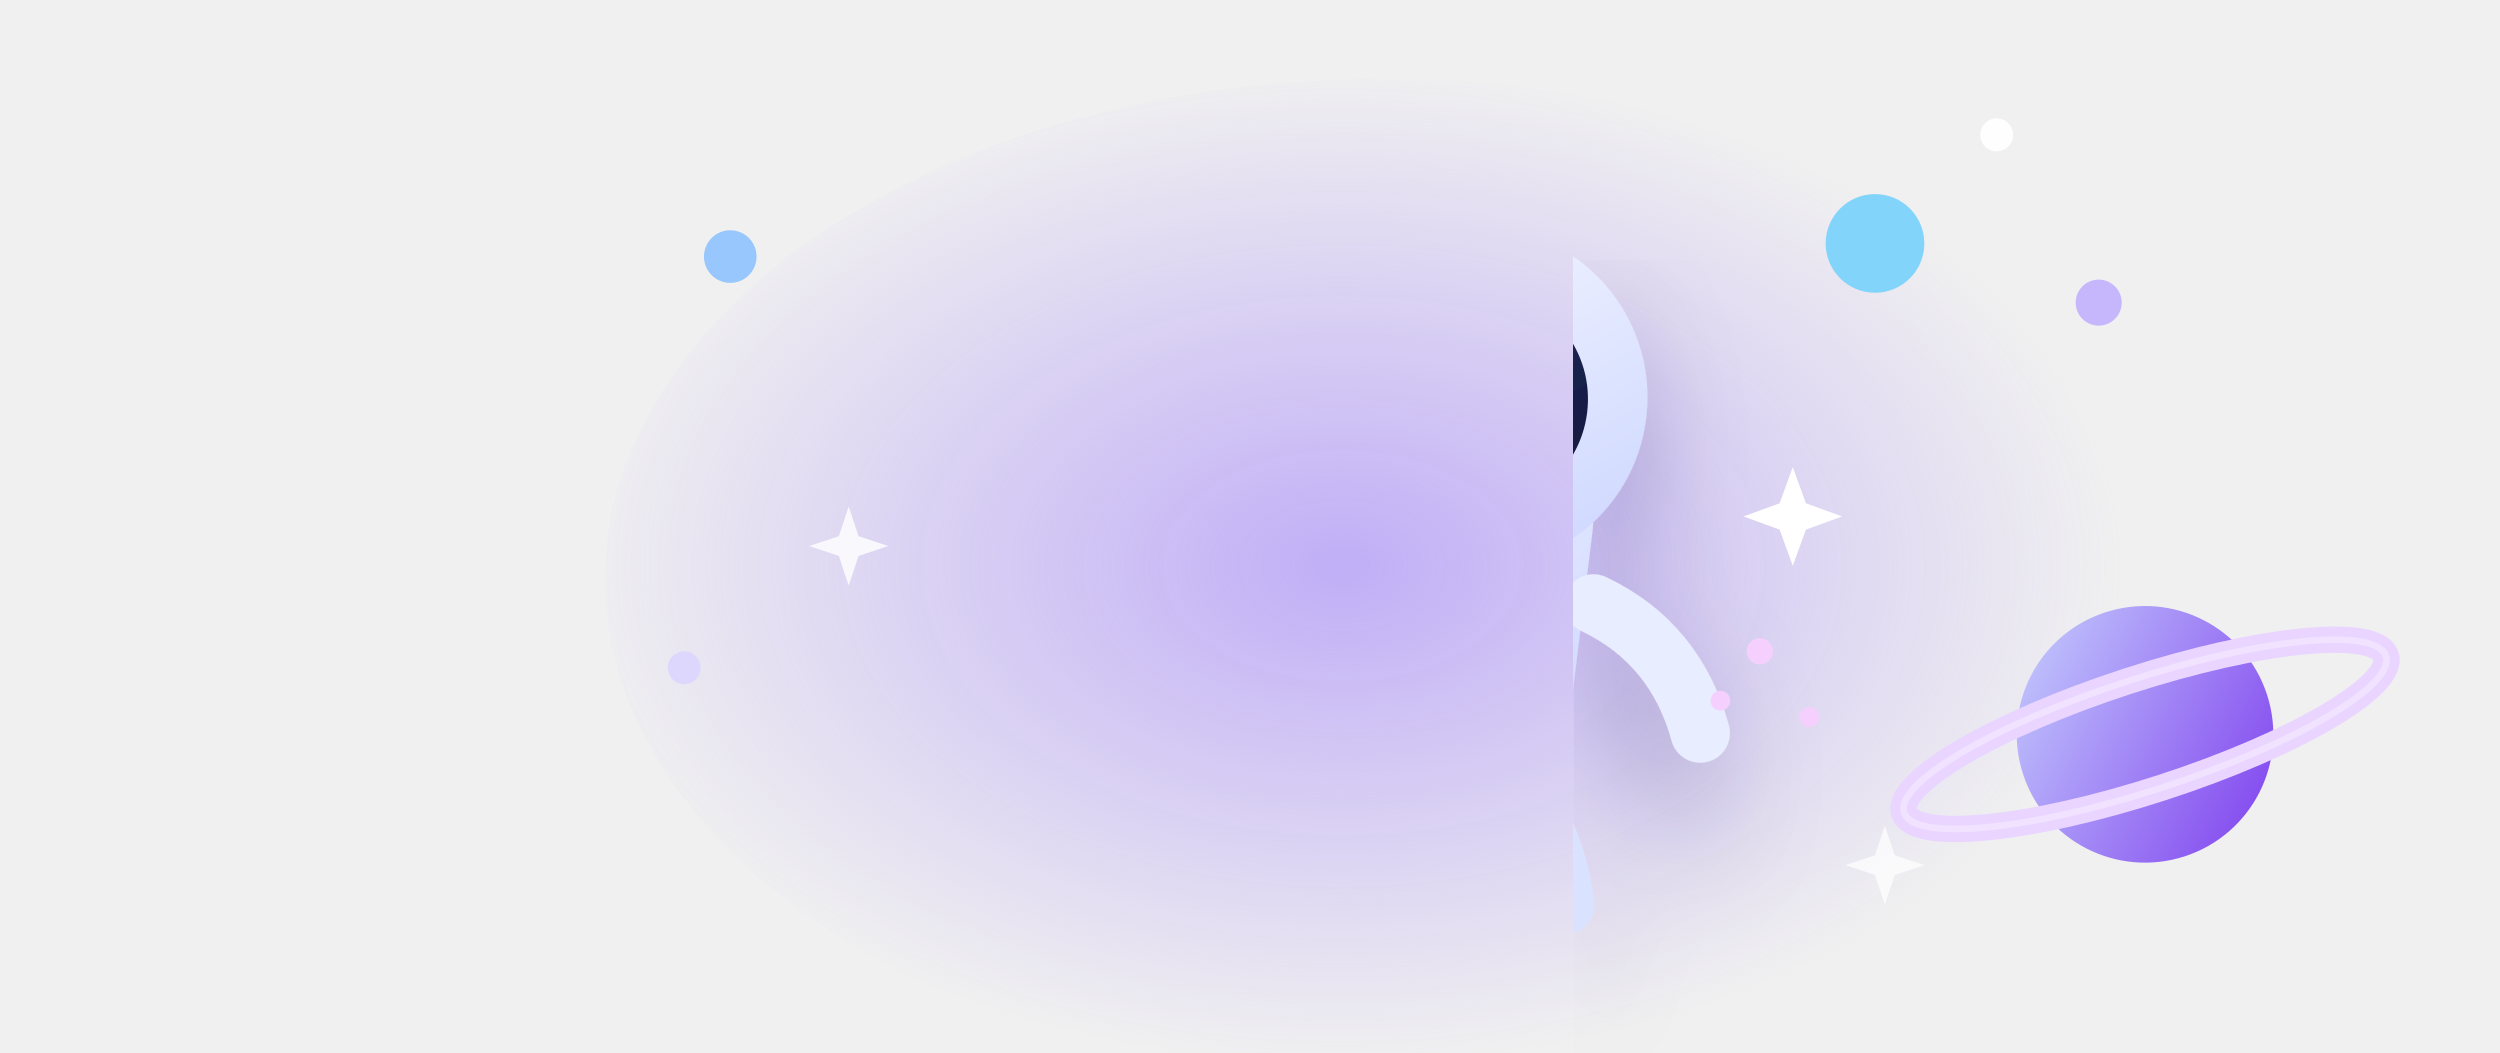
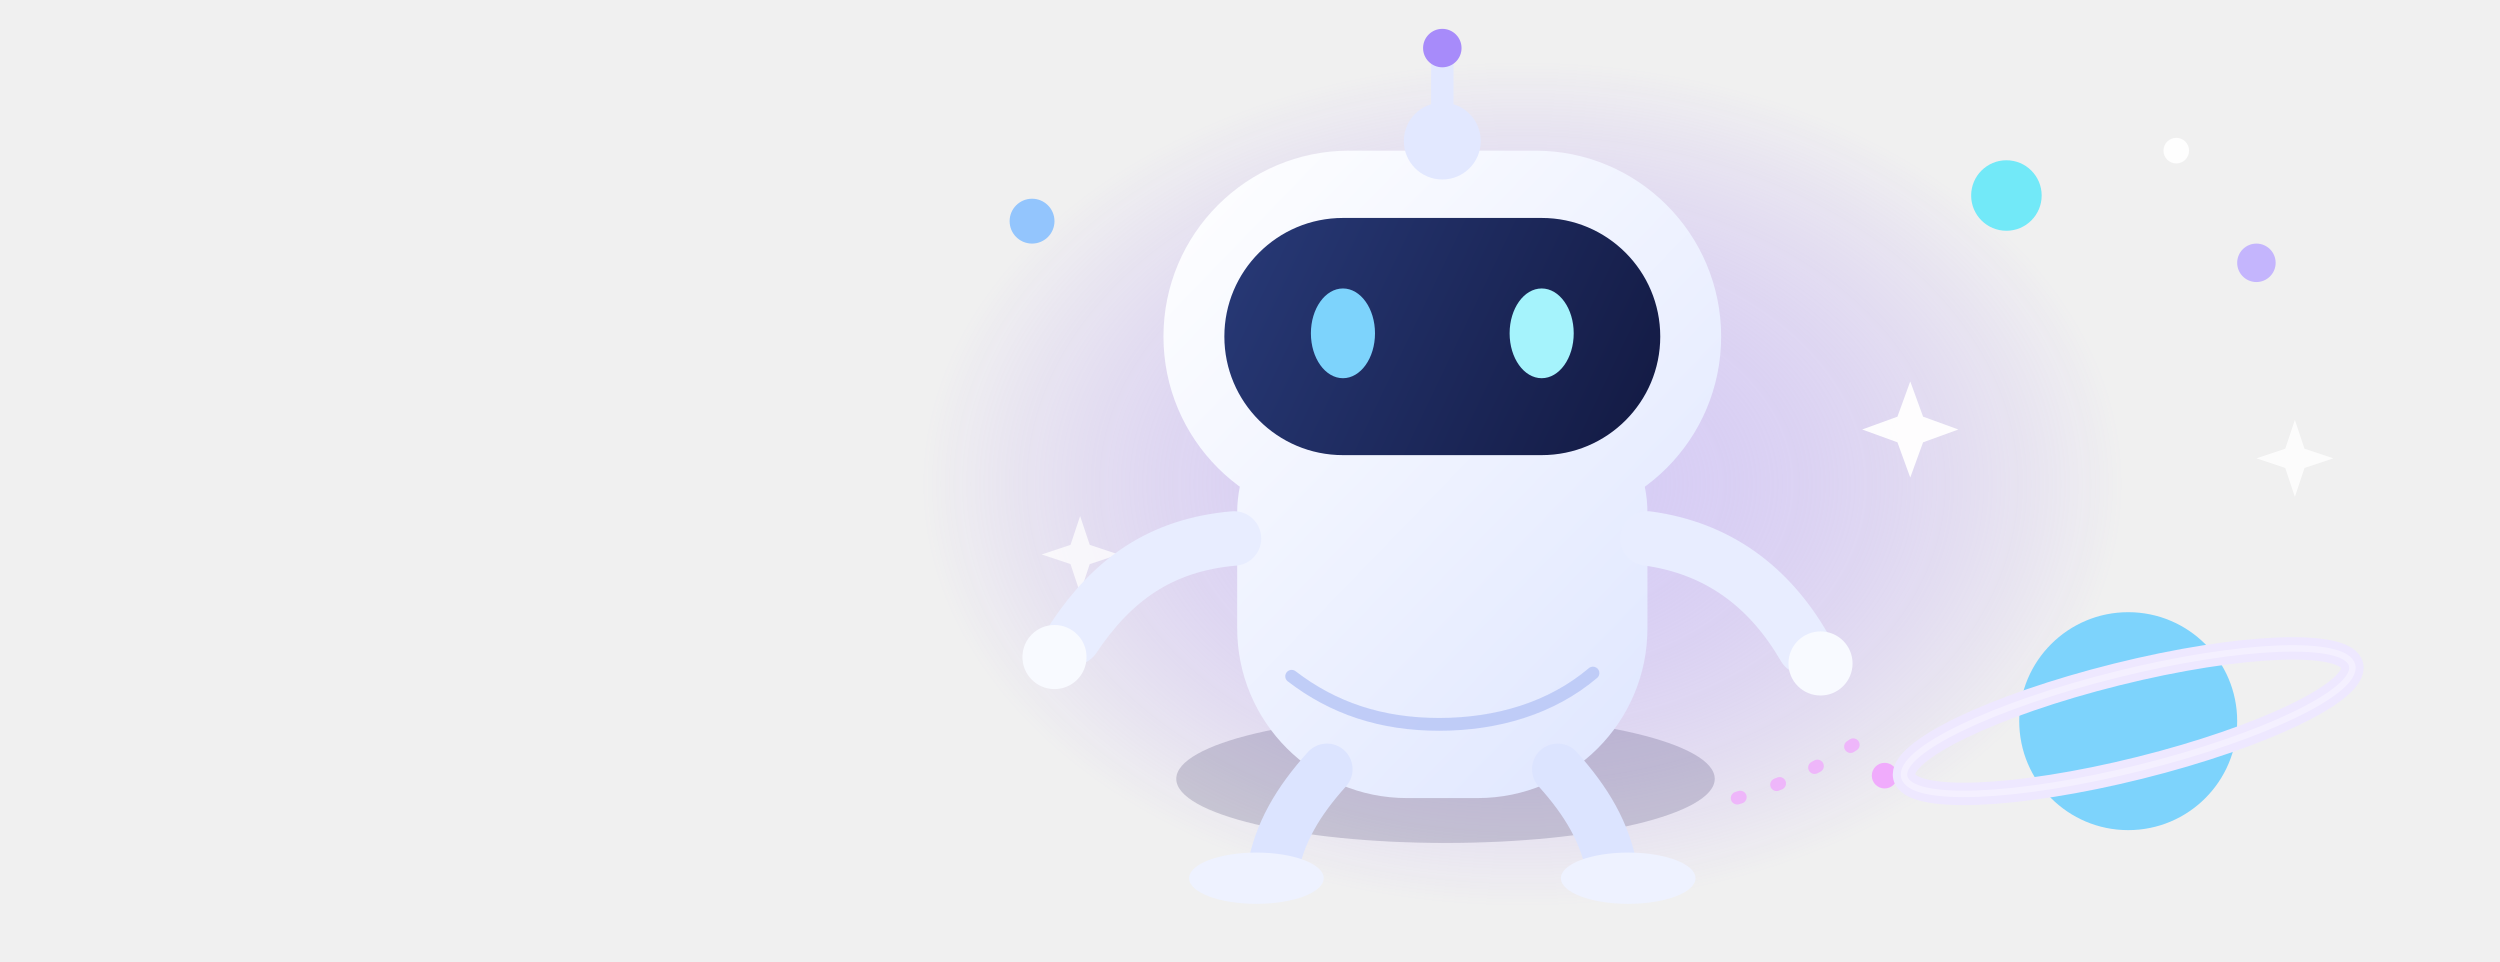
- <svg xmlns="http://www.w3.org/2000/svg" width="760" height="320" viewBox="0 0 760 320" fill="none">
+ <svg xmlns="http://www.w3.org/2000/svg" width="780" height="300" viewBox="0 0 780 300" fill="none">
  <defs>
-     <linearGradient id="planet" x1="0" y1="0" x2="1" y2="1">
-       <stop stop-color="#C7D2FE" />
-       <stop offset="1" stop-color="#7C3AED" />
+     <linearGradient id="robotBody" x1="352" y1="62" x2="543" y2="247" gradientUnits="userSpaceOnUse">
+       <stop stop-color="#FFFFFF" />
+       <stop offset="1" stop-color="#DCE4FF" />
    </linearGradient>
-     <linearGradient id="body" x1="0" y1="0" x2="1" y2="1">
-       <stop stop-color="#FFFFFF" />
-       <stop offset="1" stop-color="#CBD5FF" />
+     <linearGradient id="visor" x1="377" y1="78" x2="513" y2="143" gradientUnits="userSpaceOnUse">
+       <stop stop-color="#283A78" />
+       <stop offset="1" stop-color="#131A43" />
    </linearGradient>
-     <linearGradient id="visor" x1="0" y1="0" x2="1" y2="1">
-       <stop stop-color="#27346D" />
-       <stop offset="1" stop-color="#111638" />
+     <linearGradient id="planet" x1="617" y1="183" x2="704" y2="265" gradientUnits="userSpaceOnUse">
+       <stop stop-color="#7DD3FC" />
+       <stop offset="1" stop-color="#A78BFA" />
    </linearGradient>
-     <radialGradient id="glow" cx="0" cy="0" r="1" gradientUnits="userSpaceOnUse" gradientTransform="translate(408 172) rotate(90) scale(152 236)">
-       <stop stop-color="#A78BFA" stop-opacity=".65" />
-       <stop offset="1" stop-color="#A78BFA" stop-opacity="0" />
+     <radialGradient id="halo" cx="0" cy="0" r="1" gradientUnits="userSpaceOnUse" gradientTransform="translate(475 151) rotate(90) scale(132 188)">
+       <stop stop-color="#C4B5FD" stop-opacity=".55" />
+       <stop offset="1" stop-color="#8B5CF6" stop-opacity="0" />
    </radialGradient>
-     <filter id="shadow" x="216" y="22" width="360" height="286" filterUnits="userSpaceOnUse" color-interpolation-filters="sRGB">
-       <feDropShadow dx="0" dy="16" stdDeviation="18" flood-color="#17104D" flood-opacity=".28" />
-     </filter>
  </defs>
-   <ellipse cx="420" cy="176" rx="236" ry="152" fill="url(#glow)" />
-   <g opacity=".95">
-     <circle cx="570" cy="74" r="15" fill="#7DD3FC" />
-     <circle cx="607" cy="41" r="5" fill="#FFFFFF" />
-     <circle cx="638" cy="92" r="7" fill="#C4B5FD" />
-     <circle cx="222" cy="78" r="8" fill="#93C5FD" />
-     <circle cx="208" cy="203" r="5" fill="#DDD6FE" />
+   <ellipse cx="475" cy="151" rx="188" ry="132" fill="url(#halo)" />
+   <circle cx="626" cy="61" r="11" fill="#67E8F9" opacity=".92" />
+   <circle cx="679" cy="47" r="4" fill="#FFFFFF" opacity=".9" />
+   <circle cx="704" cy="82" r="6" fill="#C4B5FD" />
+   <circle cx="322" cy="69" r="7" fill="#93C5FD" />
+   <circle cx="588" cy="242" r="4" fill="#F0ABFC" />
+   <path d="M596 119L600 130L611 134L600 138L596 149L592 138L581 134L592 130L596 119Z" fill="white" opacity=".95" />
+   <path d="M337 161L340 170L349 173L340 176L337 185L334 176L325 173L334 170L337 161Z" fill="white" opacity=".75" />
+   <path d="M716 131L719 140L728 143L719 146L716 155L713 146L704 143L713 140L716 131Z" fill="white" opacity=".82" />
+   <g>
+     <ellipse cx="451" cy="243" rx="84" ry="20" fill="#1B1648" opacity=".18" />
+     <path d="M386 160C386 137.9 403.9 120 426 120H474C496.1 120 514 137.9 514 160V196C514 225.3 490.3 249 461 249H439C409.7 249 386 225.3 386 196V160Z" fill="url(#robotBody)" />
+     <path d="M403 211C416 221 431 226 449 226C467 226 484 221 497 210" stroke="#B9C7F6" stroke-width="4" stroke-linecap="round" opacity=".85" />
+     <path d="M385 168C362 170 347 181 335 199" stroke="#E8EDFF" stroke-width="17" stroke-linecap="round" />
+     <path d="M514 168C536 171 552 183 563 202" stroke="#E8EDFF" stroke-width="17" stroke-linecap="round" />
+     <circle cx="329" cy="205" r="10" fill="#F8FAFF" />
+     <circle cx="568" cy="207" r="10" fill="#F8FAFF" />
+     <path d="M414 240C405 250 399 260 397 272" stroke="#DCE4FF" stroke-width="16" stroke-linecap="round" />
+     <path d="M486 240C495 250 501 260 503 272" stroke="#DCE4FF" stroke-width="16" stroke-linecap="round" />
+     <ellipse cx="392" cy="274" rx="21" ry="8" fill="#EEF2FF" />
+     <ellipse cx="508" cy="274" rx="21" ry="8" fill="#EEF2FF" />
+     <rect x="363" y="47" width="174" height="116" rx="58" fill="url(#robotBody)" />
+     <rect x="382" y="68" width="136" height="74" rx="37" fill="url(#visor)" />
+     <ellipse cx="419" cy="104" rx="10" ry="14" fill="#7DD3FC" />
+     <ellipse cx="481" cy="104" rx="10" ry="14" fill="#A5F3FC" />
+     <circle cx="450" cy="44" r="12" fill="#E2E8FF" />
+     <path d="M450 35V19" stroke="#E2E8FF" stroke-width="7" stroke-linecap="round" />
+     <circle cx="450" cy="15" r="6" fill="#A78BFA" />
  </g>
-   <g transform="translate(579 186) rotate(-18)">
-     <circle cx="58" cy="58" r="39" fill="url(#planet)" />
-     <ellipse cx="58" cy="58" rx="77" ry="17" stroke="#E9D5FF" stroke-width="8" />
-     <ellipse cx="58" cy="58" rx="77" ry="17" stroke="#FFFFFF" stroke-opacity=".34" stroke-width="2" />
+   <g transform="translate(610 176)">
+     <circle cx="54" cy="49" r="34" fill="url(#planet)" />
+     <ellipse cx="54" cy="49" rx="72" ry="15" transform="rotate(-14 54 49)" stroke="#EEE8FF" stroke-width="7" />
+     <ellipse cx="54" cy="49" rx="72" ry="15" transform="rotate(-14 54 49)" stroke="white" stroke-opacity=".36" stroke-width="2" />
  </g>
-   <g filter="url(#shadow)" transform="translate(286 30) rotate(7 130 120)">
-     <ellipse cx="136" cy="220" rx="70" ry="31" fill="#5B4FBB" fill-opacity=".36" />
-     <path d="M77 124C77 94.2 101.2 70 131 70H145C174.8 70 199 94.2 199 124V173C199 201.7 175.7 225 147 225H129C100.3 225 77 201.7 77 173V124Z" fill="url(#body)" />
-     <path d="M98 197C86 210 76 226 73 244" stroke="#D9E2FF" stroke-width="17" stroke-linecap="round" />
-     <path d="M178 194C191 205 201 220 205 237" stroke="#D9E2FF" stroke-width="17" stroke-linecap="round" />
-     <path d="M73 143C54 145 40 154 29 171" stroke="#E8EDFF" stroke-width="18" stroke-linecap="round" />
-     <path d="M202 145C220 151 232 163 239 180" stroke="#E8EDFF" stroke-width="18" stroke-linecap="round" />
-     <rect x="65" y="35" width="146" height="104" rx="52" fill="url(#body)" />
-     <rect x="83" y="54" width="110" height="67" rx="33.5" fill="url(#visor)" />
-     <ellipse cx="114" cy="87" rx="10" ry="14" fill="#7DD3FC" />
-     <ellipse cx="162" cy="87" rx="10" ry="14" fill="#A5F3FC" />
-     <circle cx="138" cy="34" r="14" fill="#DDE5FF" />
-     <path d="M138 31V13" stroke="#DDE5FF" stroke-width="8" stroke-linecap="round" />
-     <circle cx="138" cy="9" r="6" fill="#A78BFA" />
-     <path d="M105 161C118 172 157 172 171 160" stroke="#B6C5FF" stroke-width="5" stroke-linecap="round" />
-   </g>
-   <g fill="#FFFFFF">
-     <path d="M545 142L549 153L560 157L549 161L545 172L541 161L530 157L541 153L545 142Z" />
-     <path d="M258 154L261 163L270 166L261 169L258 178L255 169L246 166L255 163L258 154Z" opacity=".82" />
-     <path d="M573 251L576 260L585 263L576 266L573 275L570 266L561 263L570 260L573 251Z" opacity=".72" />
-   </g>
-   <g fill="#F5D0FE">
-     <circle cx="535" cy="198" r="4" />
-     <circle cx="523" cy="213" r="3" />
-     <circle cx="550" cy="218" r="3" />
-   </g>
+   <path d="M542 249C559 244 573 237 587 226" stroke="#F0ABFC" stroke-width="4" stroke-linecap="round" stroke-dasharray="1 12" opacity=".8" />
</svg>
